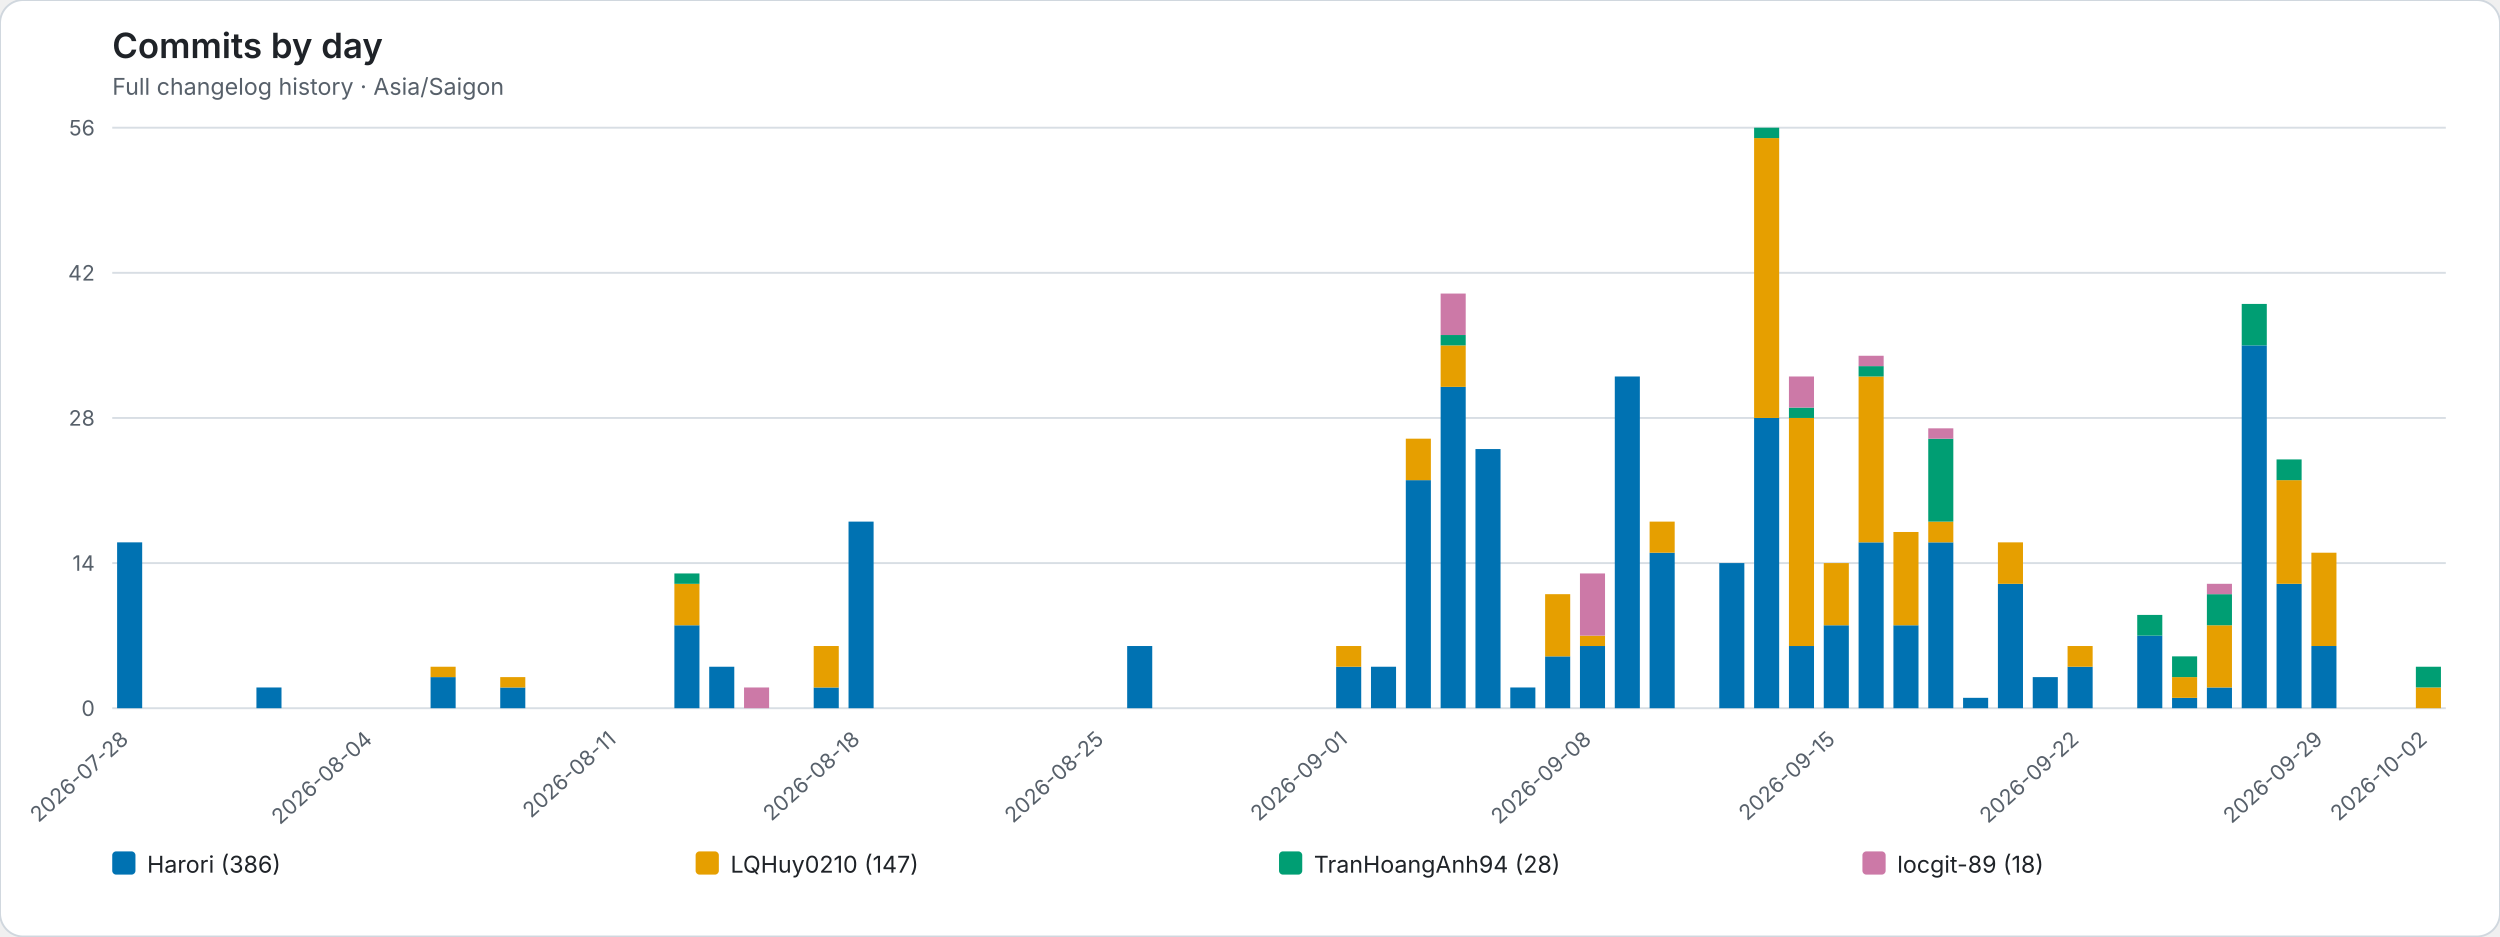
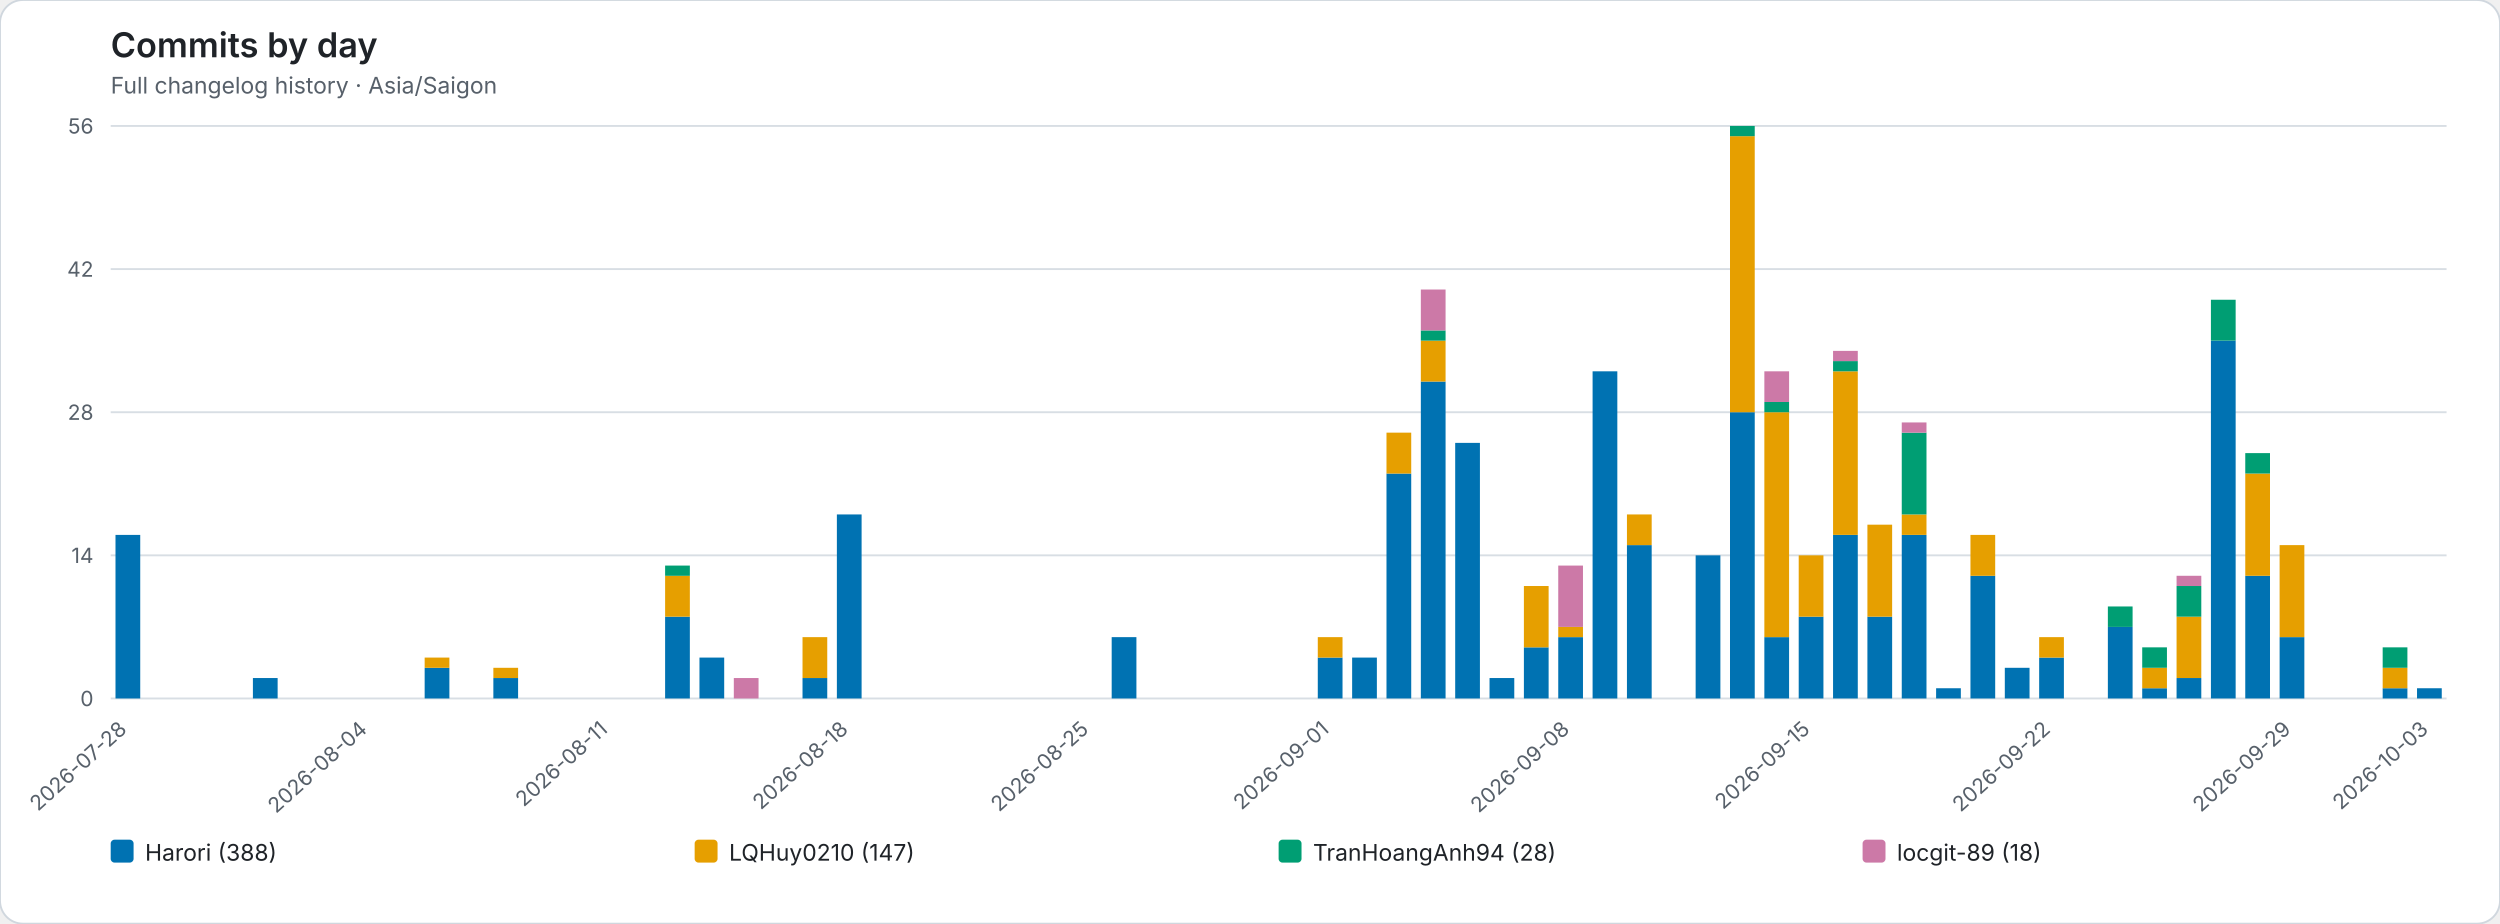
- <svg xmlns="http://www.w3.org/2000/svg" role="img" viewBox="0 0 1292 484">
-   <rect width="1292" height="484" rx="12" fill="#ffffff" stroke="#d0d7de" />
+ <svg xmlns="http://www.w3.org/2000/svg" role="img" viewBox="0 0 1310 484">
+   <rect width="1310" height="484" rx="12" fill="#ffffff" stroke="#d0d7de" />
  <style>text{font-family:system-ui,-apple-system,BlinkMacSystemFont,"Segoe UI",sans-serif}.axis{fill:#57606a;font-size:11px}.heading{fill:#1f2328;font-size:18px;font-weight:600}.subheading{fill:#57606a;font-size:12px}.grid{stroke:#d8dee4;stroke-width:1}.legend{fill:#1f2328;font-size:12px}</style>
  <text class="heading" x="58" y="30">Commits by day</text>
  <text class="subheading" x="58" y="49">Full changelog history · Asia/Saigon</text>
-   <line class="grid" x1="58" y1="366.00" x2="1264" y2="366.00" />
+   <line class="grid" x1="58" y1="366.00" x2="1282" y2="366.00" />
  <text class="axis" x="49" y="370.00" text-anchor="end">0</text>
-   <line class="grid" x1="58" y1="291.00" x2="1264" y2="291.00" />
+   <line class="grid" x1="58" y1="291.00" x2="1282" y2="291.00" />
  <text class="axis" x="49" y="295.00" text-anchor="end">14</text>
-   <line class="grid" x1="58" y1="216.00" x2="1264" y2="216.00" />
+   <line class="grid" x1="58" y1="216.00" x2="1282" y2="216.00" />
  <text class="axis" x="49" y="220.00" text-anchor="end">28</text>
-   <line class="grid" x1="58" y1="141.00" x2="1264" y2="141.00" />
+   <line class="grid" x1="58" y1="141.00" x2="1282" y2="141.00" />
  <text class="axis" x="49" y="145.00" text-anchor="end">42</text>
-   <line class="grid" x1="58" y1="66.00" x2="1264" y2="66.00" />
+   <line class="grid" x1="58" y1="66.00" x2="1282" y2="66.00" />
  <text class="axis" x="49" y="70.00" text-anchor="end">56</text>
  <g data-date="2026-07-28">
    <rect x="60.52" y="280.29" width="12.96" height="85.71" fill="#0072B2" />
  </g>
  <text class="axis" x="67.00" y="383" text-anchor="end" transform="rotate(-42 67.00 383)">2026-07-28</text>
  <g data-date="2026-07-29">
  </g>
  <g data-date="2026-07-30">
  </g>
  <g data-date="2026-07-31">
  </g>
  <g data-date="2026-08-01">
    <rect x="132.52" y="355.29" width="12.96" height="10.71" fill="#0072B2" />
  </g>
  <g data-date="2026-08-02">
  </g>
  <g data-date="2026-08-03">
  </g>
  <g data-date="2026-08-04">
  </g>
  <text class="axis" x="193.00" y="383" text-anchor="end" transform="rotate(-42 193.00 383)">2026-08-04</text>
  <g data-date="2026-08-05">
  </g>
  <g data-date="2026-08-06">
    <rect x="222.52" y="349.93" width="12.96" height="16.07" fill="#0072B2" />
    <rect x="222.52" y="344.57" width="12.96" height="5.36" fill="#E69F00" />
  </g>
  <g data-date="2026-08-07">
  </g>
  <g data-date="2026-08-08">
    <rect x="258.52" y="355.29" width="12.96" height="10.71" fill="#0072B2" />
    <rect x="258.52" y="349.93" width="12.96" height="5.36" fill="#E69F00" />
  </g>
  <g data-date="2026-08-09">
  </g>
  <g data-date="2026-08-10">
  </g>
  <g data-date="2026-08-11">
  </g>
  <text class="axis" x="319.00" y="383" text-anchor="end" transform="rotate(-42 319.00 383)">2026-08-11</text>
  <g data-date="2026-08-12">
  </g>
  <g data-date="2026-08-13">
    <rect x="348.52" y="323.14" width="12.96" height="42.86" fill="#0072B2" />
    <rect x="348.52" y="301.71" width="12.96" height="21.43" fill="#E69F00" />
    <rect x="348.52" y="296.36" width="12.96" height="5.36" fill="#009E73" />
  </g>
  <g data-date="2026-08-14">
    <rect x="366.52" y="344.57" width="12.96" height="21.43" fill="#0072B2" />
  </g>
  <g data-date="2026-08-15">
    <rect x="384.52" y="355.29" width="12.96" height="10.71" fill="#CC79A7" />
  </g>
  <g data-date="2026-08-16">
  </g>
  <g data-date="2026-08-17">
    <rect x="420.52" y="355.29" width="12.96" height="10.71" fill="#0072B2" />
    <rect x="420.52" y="333.86" width="12.96" height="21.43" fill="#E69F00" />
  </g>
  <g data-date="2026-08-18">
    <rect x="438.52" y="269.57" width="12.96" height="96.43" fill="#0072B2" />
  </g>
  <text class="axis" x="445.00" y="383" text-anchor="end" transform="rotate(-42 445.00 383)">2026-08-18</text>
  <g data-date="2026-08-19">
  </g>
  <g data-date="2026-08-20">
  </g>
  <g data-date="2026-08-21">
  </g>
  <g data-date="2026-08-22">
  </g>
  <g data-date="2026-08-23">
  </g>
  <g data-date="2026-08-24">
  </g>
  <g data-date="2026-08-25">
  </g>
  <text class="axis" x="571.00" y="383" text-anchor="end" transform="rotate(-42 571.00 383)">2026-08-25</text>
  <g data-date="2026-08-26">
    <rect x="582.52" y="333.86" width="12.96" height="32.14" fill="#0072B2" />
  </g>
  <g data-date="2026-08-27">
  </g>
  <g data-date="2026-08-28">
  </g>
  <g data-date="2026-08-29">
  </g>
  <g data-date="2026-08-30">
  </g>
  <g data-date="2026-08-31">
  </g>
  <g data-date="2026-09-01">
    <rect x="690.52" y="344.57" width="12.96" height="21.43" fill="#0072B2" />
    <rect x="690.52" y="333.86" width="12.96" height="10.71" fill="#E69F00" />
  </g>
  <text class="axis" x="697.00" y="383" text-anchor="end" transform="rotate(-42 697.00 383)">2026-09-01</text>
  <g data-date="2026-09-02">
    <rect x="708.52" y="344.57" width="12.96" height="21.43" fill="#0072B2" />
  </g>
  <g data-date="2026-09-03">
    <rect x="726.52" y="248.14" width="12.96" height="117.86" fill="#0072B2" />
    <rect x="726.52" y="226.71" width="12.96" height="21.43" fill="#E69F00" />
  </g>
  <g data-date="2026-09-04">
    <rect x="744.52" y="199.93" width="12.96" height="166.07" fill="#0072B2" />
    <rect x="744.52" y="178.50" width="12.96" height="21.43" fill="#E69F00" />
    <rect x="744.52" y="173.14" width="12.96" height="5.36" fill="#009E73" />
    <rect x="744.52" y="151.71" width="12.96" height="21.43" fill="#CC79A7" />
  </g>
  <g data-date="2026-09-05">
    <rect x="762.52" y="232.07" width="12.96" height="133.93" fill="#0072B2" />
  </g>
  <g data-date="2026-09-06">
    <rect x="780.52" y="355.29" width="12.96" height="10.71" fill="#0072B2" />
  </g>
  <g data-date="2026-09-07">
    <rect x="798.52" y="339.21" width="12.96" height="26.79" fill="#0072B2" />
    <rect x="798.52" y="307.07" width="12.96" height="32.14" fill="#E69F00" />
  </g>
  <g data-date="2026-09-08">
    <rect x="816.52" y="333.86" width="12.96" height="32.14" fill="#0072B2" />
    <rect x="816.52" y="328.50" width="12.96" height="5.36" fill="#E69F00" />
    <rect x="816.52" y="296.36" width="12.96" height="32.14" fill="#CC79A7" />
  </g>
  <text class="axis" x="823.00" y="383" text-anchor="end" transform="rotate(-42 823.00 383)">2026-09-08</text>
  <g data-date="2026-09-09">
    <rect x="834.52" y="194.57" width="12.96" height="171.43" fill="#0072B2" />
  </g>
  <g data-date="2026-09-10">
    <rect x="852.52" y="285.64" width="12.96" height="80.36" fill="#0072B2" />
    <rect x="852.52" y="269.57" width="12.96" height="16.07" fill="#E69F00" />
  </g>
  <g data-date="2026-09-11">
  </g>
  <g data-date="2026-09-12">
    <rect x="888.52" y="291.00" width="12.96" height="75.00" fill="#0072B2" />
  </g>
  <g data-date="2026-09-13">
    <rect x="906.52" y="216.00" width="12.96" height="150.00" fill="#0072B2" />
    <rect x="906.52" y="71.36" width="12.96" height="144.64" fill="#E69F00" />
    <rect x="906.52" y="66.00" width="12.96" height="5.36" fill="#009E73" />
  </g>
  <g data-date="2026-09-14">
    <rect x="924.52" y="333.86" width="12.96" height="32.14" fill="#0072B2" />
    <rect x="924.52" y="216.00" width="12.96" height="117.86" fill="#E69F00" />
    <rect x="924.52" y="210.64" width="12.96" height="5.36" fill="#009E73" />
    <rect x="924.52" y="194.57" width="12.96" height="16.07" fill="#CC79A7" />
  </g>
  <g data-date="2026-09-15">
    <rect x="942.52" y="323.14" width="12.96" height="42.86" fill="#0072B2" />
    <rect x="942.52" y="291.00" width="12.96" height="32.14" fill="#E69F00" />
  </g>
  <text class="axis" x="949.00" y="383" text-anchor="end" transform="rotate(-42 949.00 383)">2026-09-15</text>
  <g data-date="2026-09-16">
    <rect x="960.52" y="280.29" width="12.96" height="85.71" fill="#0072B2" />
    <rect x="960.52" y="194.57" width="12.96" height="85.71" fill="#E69F00" />
    <rect x="960.52" y="189.21" width="12.96" height="5.36" fill="#009E73" />
    <rect x="960.52" y="183.86" width="12.96" height="5.36" fill="#CC79A7" />
  </g>
  <g data-date="2026-09-17">
    <rect x="978.52" y="323.14" width="12.96" height="42.86" fill="#0072B2" />
    <rect x="978.52" y="274.93" width="12.96" height="48.21" fill="#E69F00" />
  </g>
  <g data-date="2026-09-18">
    <rect x="996.52" y="280.29" width="12.96" height="85.71" fill="#0072B2" />
    <rect x="996.52" y="269.57" width="12.96" height="10.71" fill="#E69F00" />
    <rect x="996.52" y="226.71" width="12.96" height="42.86" fill="#009E73" />
    <rect x="996.52" y="221.36" width="12.96" height="5.36" fill="#CC79A7" />
  </g>
  <g data-date="2026-09-19">
    <rect x="1014.52" y="360.64" width="12.96" height="5.36" fill="#0072B2" />
  </g>
  <g data-date="2026-09-20">
    <rect x="1032.52" y="301.71" width="12.96" height="64.29" fill="#0072B2" />
    <rect x="1032.52" y="280.29" width="12.96" height="21.43" fill="#E69F00" />
  </g>
  <g data-date="2026-09-21">
    <rect x="1050.52" y="349.93" width="12.96" height="16.07" fill="#0072B2" />
  </g>
  <g data-date="2026-09-22">
    <rect x="1068.52" y="344.57" width="12.96" height="21.43" fill="#0072B2" />
    <rect x="1068.52" y="333.86" width="12.96" height="10.71" fill="#E69F00" />
  </g>
  <text class="axis" x="1075.00" y="383" text-anchor="end" transform="rotate(-42 1075.00 383)">2026-09-22</text>
  <g data-date="2026-09-23">
  </g>
  <g data-date="2026-09-24">
    <rect x="1104.52" y="328.50" width="12.96" height="37.50" fill="#0072B2" />
    <rect x="1104.52" y="317.79" width="12.96" height="10.71" fill="#009E73" />
  </g>
  <g data-date="2026-09-25">
    <rect x="1122.52" y="360.64" width="12.96" height="5.36" fill="#0072B2" />
    <rect x="1122.52" y="349.93" width="12.96" height="10.71" fill="#E69F00" />
    <rect x="1122.52" y="339.21" width="12.96" height="10.71" fill="#009E73" />
  </g>
  <g data-date="2026-09-26">
    <rect x="1140.52" y="355.29" width="12.96" height="10.71" fill="#0072B2" />
    <rect x="1140.52" y="323.14" width="12.96" height="32.14" fill="#E69F00" />
    <rect x="1140.52" y="307.07" width="12.96" height="16.07" fill="#009E73" />
    <rect x="1140.52" y="301.71" width="12.96" height="5.36" fill="#CC79A7" />
  </g>
  <g data-date="2026-09-27">
    <rect x="1158.52" y="178.50" width="12.96" height="187.50" fill="#0072B2" />
    <rect x="1158.52" y="157.07" width="12.96" height="21.43" fill="#009E73" />
  </g>
  <g data-date="2026-09-28">
    <rect x="1176.52" y="301.71" width="12.96" height="64.29" fill="#0072B2" />
    <rect x="1176.52" y="248.14" width="12.96" height="53.57" fill="#E69F00" />
    <rect x="1176.52" y="237.43" width="12.96" height="10.71" fill="#009E73" />
  </g>
  <g data-date="2026-09-29">
    <rect x="1194.52" y="333.86" width="12.96" height="32.14" fill="#0072B2" />
    <rect x="1194.52" y="285.64" width="12.96" height="48.21" fill="#E69F00" />
  </g>
  <text class="axis" x="1201.00" y="383" text-anchor="end" transform="rotate(-42 1201.00 383)">2026-09-29</text>
  <g data-date="2026-09-30">
  </g>
  <g data-date="2026-10-01">
  </g>
  <g data-date="2026-10-02">
-     <rect x="1248.52" y="355.29" width="12.96" height="10.71" fill="#E69F00" />
-     <rect x="1248.52" y="344.57" width="12.96" height="10.71" fill="#009E73" />
-   </g>
-   <text class="axis" x="1255.00" y="383" text-anchor="end" transform="rotate(-42 1255.00 383)">2026-10-02</text>
+     <rect x="1248.52" y="360.64" width="12.96" height="5.36" fill="#0072B2" />
+     <rect x="1248.52" y="349.93" width="12.96" height="10.71" fill="#E69F00" />
+     <rect x="1248.52" y="339.21" width="12.96" height="10.71" fill="#009E73" />
+   </g>
+   <g data-date="2026-10-03">
+     <rect x="1266.52" y="360.64" width="12.96" height="5.36" fill="#0072B2" />
+   </g>
+   <text class="axis" x="1273.00" y="383" text-anchor="end" transform="rotate(-42 1273.00 383)">2026-10-03</text>
  <rect x="58.00" y="440" width="12" height="12" rx="2" fill="#0072B2" />
-   <text class="legend" x="76.00" y="451">Harori (386)</text>
-   <rect x="359.50" y="440" width="12" height="12" rx="2" fill="#E69F00" />
-   <text class="legend" x="377.50" y="451">LQHuy0210 (147)</text>
-   <rect x="661.00" y="440" width="12" height="12" rx="2" fill="#009E73" />
-   <text class="legend" x="679.00" y="451">TranHoangAnh94 (28)</text>
-   <rect x="962.50" y="440" width="12" height="12" rx="2" fill="#CC79A7" />
-   <text class="legend" x="980.50" y="451">locgit-89 (18)</text>
+   <text class="legend" x="76.00" y="451">Harori (388)</text>
+   <rect x="364.00" y="440" width="12" height="12" rx="2" fill="#E69F00" />
+   <text class="legend" x="382.00" y="451">LQHuy0210 (147)</text>
+   <rect x="670.00" y="440" width="12" height="12" rx="2" fill="#009E73" />
+   <text class="legend" x="688.00" y="451">TranHoangAnh94 (28)</text>
+   <rect x="976.00" y="440" width="12" height="12" rx="2" fill="#CC79A7" />
+   <text class="legend" x="994.00" y="451">locgit-89 (18)</text>
</svg>
